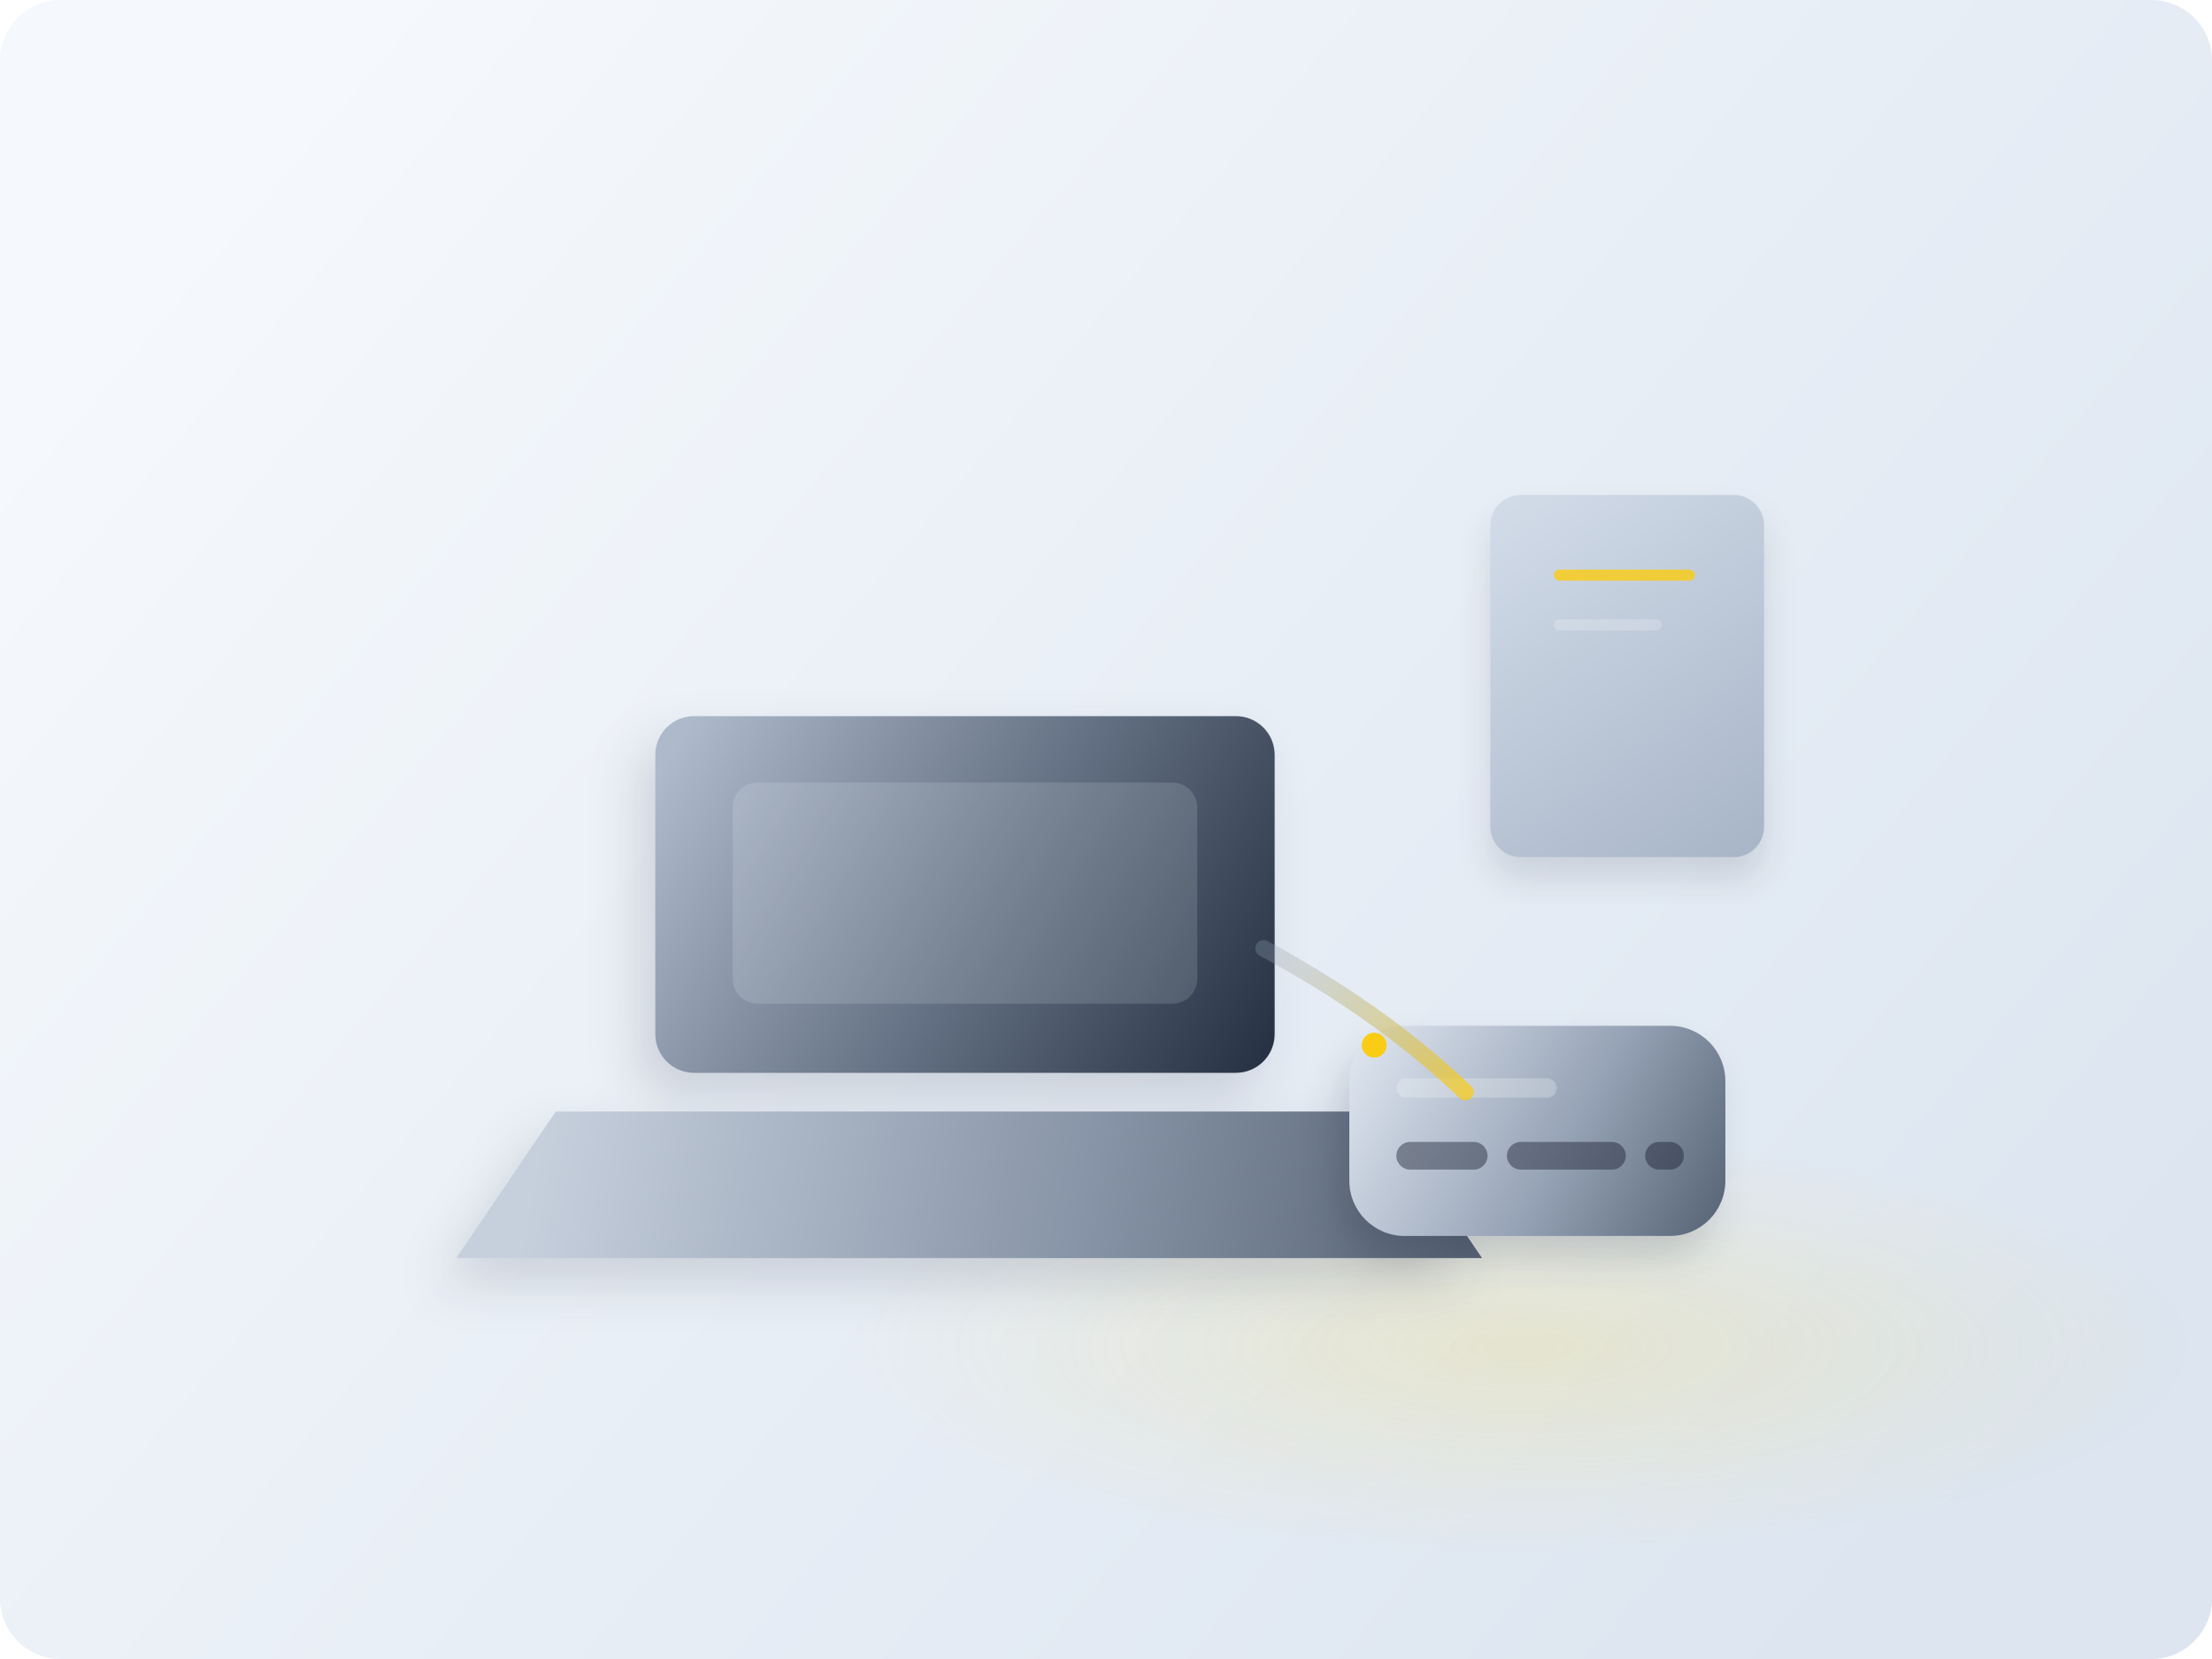
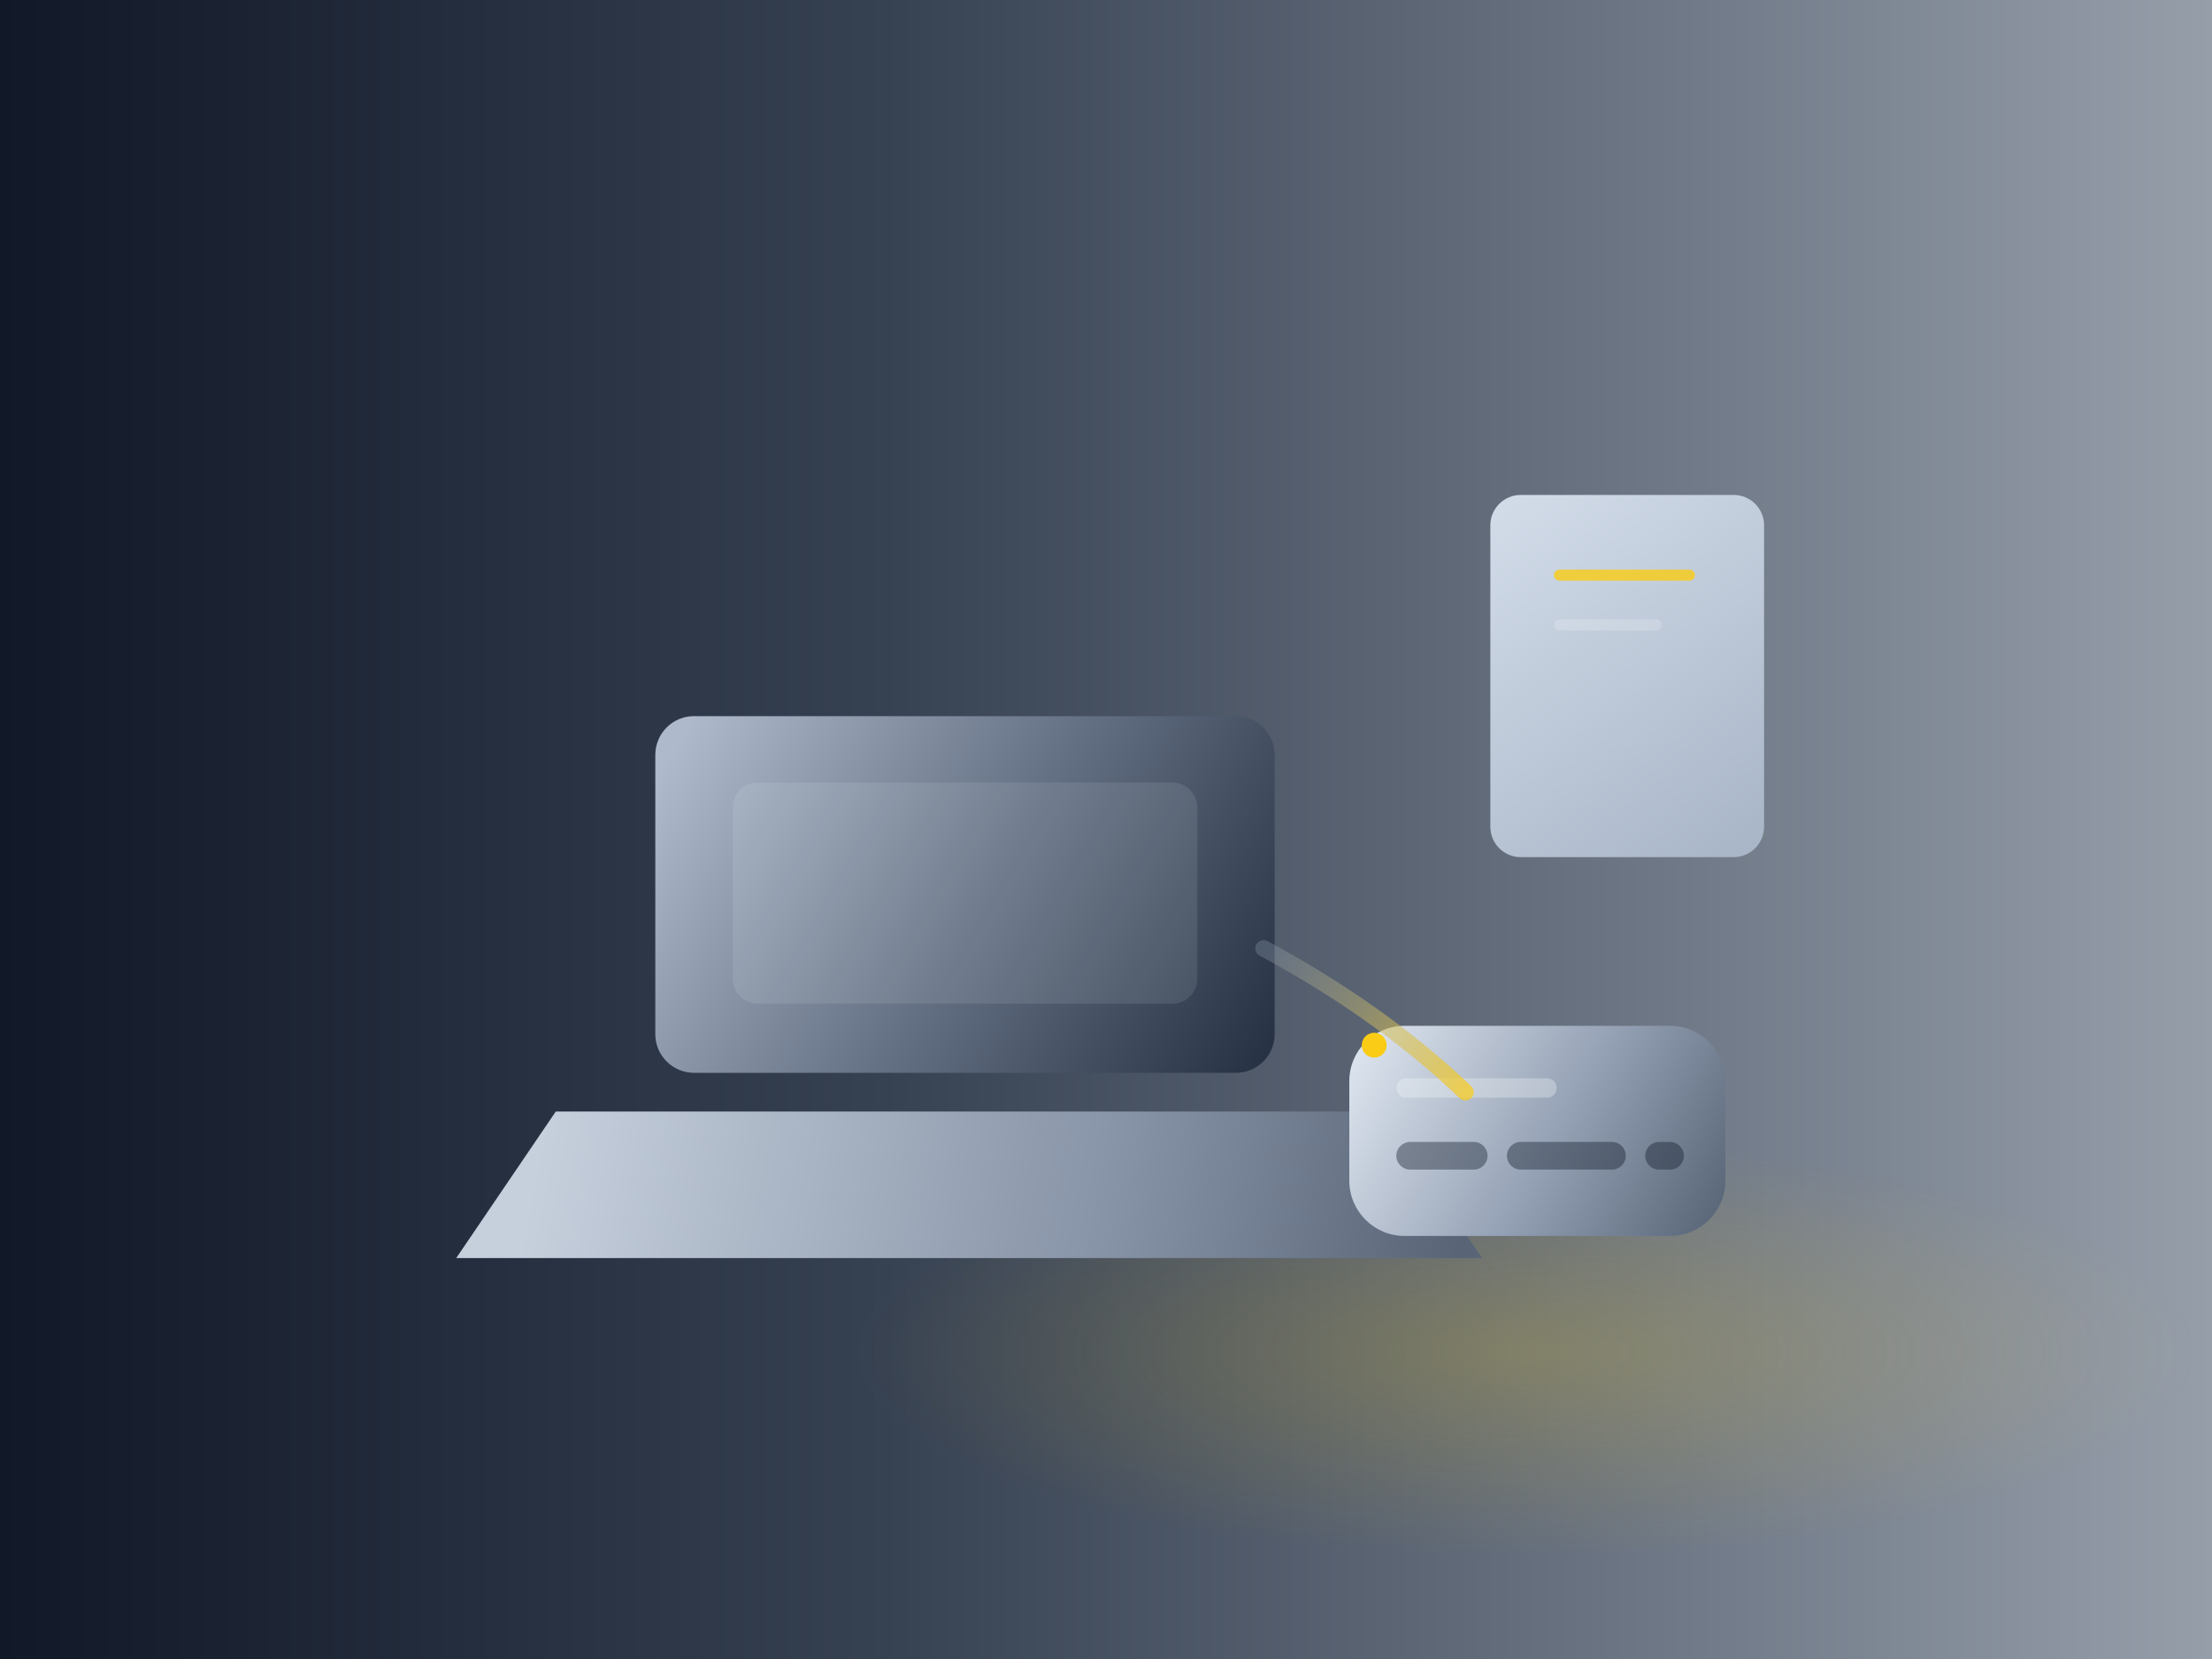
- <svg xmlns="http://www.w3.org/2000/svg" width="1600" height="1200" viewBox="0 0 1600 1200" fill="none">
-   <rect width="1600" height="1200" rx="44" fill="#F4F7FB" />
-   <rect width="1600" height="1200" rx="44" fill="url(#bg)" />
-   <ellipse cx="1100" cy="974" rx="490" ry="150" fill="url(#baseGlow)" />
-   <g filter="url(#shadowLaptop)">
-     <path d="M402 804H1000L1072 910H330L402 804Z" fill="url(#base)" />
-     <rect x="474" y="518" width="448" height="258" rx="28" fill="url(#screen)" />
-     <rect x="530" y="566" width="336" height="160" rx="18" fill="#F8FAFC" fill-opacity="0.14" />
-   </g>
-   <g filter="url(#shadowHub)">
-     <rect x="976" y="742" width="272" height="152" rx="40" fill="url(#hub)" />
-     <rect x="1010" y="780" width="116" height="14" rx="7" fill="#F8FAFC" fill-opacity="0.26" />
-     <rect x="1010" y="826" width="66" height="20" rx="10" fill="#111A2A" fill-opacity="0.42" />
-     <rect x="1090" y="826" width="86" height="20" rx="10" fill="#111A2A" fill-opacity="0.42" />
-     <rect x="1190" y="826" width="28" height="20" rx="10" fill="#111A2A" fill-opacity="0.42" />
-   </g>
-   <g filter="url(#shadowNotebook)">
-     <rect x="1078" y="358" width="198" height="262" rx="22" fill="url(#notebook)" />
-     <rect x="1124" y="412" width="102" height="8" rx="4" fill="#FACC15" fill-opacity="0.82" />
-     <rect x="1124" y="448" width="78" height="8" rx="4" fill="#F8FAFC" fill-opacity="0.22" />
-   </g>
-   <path d="M1060 790C1016 748 966 714 914 686" stroke="url(#cable)" stroke-width="12" stroke-linecap="round" />
-   <circle cx="994" cy="756" r="9" fill="#FACC15" />
+ <svg xmlns="http://www.w3.org/2000/svg" id="Layer_1" version="1.1" viewBox="0 0 1600 1200">
  <defs>
-     <linearGradient id="bg" x1="194" y1="92" x2="1418" y2="1124" gradientUnits="userSpaceOnUse">
-       <stop stop-color="#F5F8FC" />
-       <stop offset="1" stop-color="#DCE5F0" />
+     <style>
+       .st0 {
+         fill: url(#linear-gradient2);
+       }
+ 
+       .st1 {
+         fill: url(#linear-gradient1);
+       }
+ 
+       .st2 {
+         fill: url(#linear-gradient3);
+       }
+ 
+       .st3 {
+         fill: url(#linear-gradient4);
+       }
+ 
+       .st4, .st5 {
+         fill: #facc15;
+       }
+ 
+       .st6 {
+         fill-opacity: .1;
+       }
+ 
+       .st6, .st7, .st8 {
+         fill: #f8fafc;
+       }
+ 
+       .st7 {
+         fill-opacity: .3;
+       }
+ 
+       .st8 {
+         fill-opacity: .2;
+       }
+ 
+       .st9 {
+         fill: url(#radial-gradient);
+       }
+ 
+       .st10 {
+         fill: url(#linear-gradient);
+       }
+ 
+       .st5 {
+         fill-opacity: .8;
+       }
+ 
+       .st11 {
+         fill: none;
+         stroke: url(#linear-gradient5);
+         stroke-linecap: round;
+         stroke-width: 12px;
+       }
+ 
+       .st12 {
+         fill: #111a2a;
+         fill-opacity: .4;
+       }
+     </style>
+     <linearGradient id="linear-gradient" x1="0" y1="600" x2="1600" y2="600" gradientUnits="userSpaceOnUse">
+       <stop offset="0" stop-color="#111827" />
+       <stop offset=".4" stop-color="#364152" />
+       <stop offset="1" stop-color="#969eaa" />
    </linearGradient>
-     <radialGradient id="baseGlow" cx="0" cy="0" r="1" gradientUnits="userSpaceOnUse" gradientTransform="translate(1100 974) rotate(90) scale(150 490)">
-       <stop stop-color="#FACC15" stop-opacity="0.16" />
-       <stop offset="1" stop-color="#FACC15" stop-opacity="0" />
+     <radialGradient id="radial-gradient" cx="492.3" cy="941" fx="492.3" fy="941" r="1" gradientTransform="translate(-459986 -72868) rotate(90) scale(150 -490)" gradientUnits="userSpaceOnUse">
+       <stop offset="0" stop-color="#facc15" stop-opacity=".2" />
+       <stop offset="1" stop-color="#facc15" stop-opacity="0" />
    </radialGradient>
-     <linearGradient id="base" x1="394" y1="804" x2="1050" y2="928" gradientUnits="userSpaceOnUse">
-       <stop stop-color="#C6D0DD" />
-       <stop offset="0.58" stop-color="#8995A8" />
+     <linearGradient id="linear-gradient1" x1="393.7" y1="394.3" x2="1049.7" y2="270.3" gradientTransform="translate(0 1200) scale(1 -1)" gradientUnits="userSpaceOnUse">
+       <stop offset="0" stop-color="#c6d0dd" />
+       <stop offset=".6" stop-color="#8995a8" />
      <stop offset="1" stop-color="#596577" />
    </linearGradient>
-     <linearGradient id="screen" x1="494" y1="530" x2="916" y2="776" gradientUnits="userSpaceOnUse">
-       <stop stop-color="#AEB9CB" />
-       <stop offset="0.52" stop-color="#647083" />
+     <linearGradient id="linear-gradient2" x1="494.8" y1="671.4" x2="916.8" y2="425.4" gradientTransform="translate(0 1200) scale(1 -1)" gradientUnits="userSpaceOnUse">
+       <stop offset="0" stop-color="#aeb9cb" />
+       <stop offset=".5" stop-color="#647083" />
      <stop offset="1" stop-color="#253142" />
    </linearGradient>
-     <linearGradient id="hub" x1="986" y1="750" x2="1244" y2="896" gradientUnits="userSpaceOnUse">
-       <stop stop-color="#DCE4EE" />
-       <stop offset="0.54" stop-color="#98A4B7" />
+     <linearGradient id="linear-gradient3" x1="987.4" y1="452.5" x2="1245.4" y2="306.5" gradientTransform="translate(0 1200) scale(1 -1)" gradientUnits="userSpaceOnUse">
+       <stop offset="0" stop-color="#dce4ee" />
+       <stop offset=".5" stop-color="#98a4b7" />
      <stop offset="1" stop-color="#566375" />
    </linearGradient>
-     <linearGradient id="notebook" x1="1088" y1="368" x2="1270" y2="620" gradientUnits="userSpaceOnUse">
-       <stop stop-color="#D1DBE8" />
-       <stop offset="1" stop-color="#A8B5C7" />
+     <linearGradient id="linear-gradient4" x1="1089.1" y1="832.8" x2="1271.1" y2="580.7" gradientTransform="translate(0 1200) scale(1 -1)" gradientUnits="userSpaceOnUse">
+       <stop offset="0" stop-color="#d1dbe8" />
+       <stop offset="1" stop-color="#a8b5c7" />
    </linearGradient>
-     <linearGradient id="cable" x1="1060" y1="790" x2="914" y2="686" gradientUnits="userSpaceOnUse">
-       <stop stop-color="#FACC15" stop-opacity="0.72" />
-       <stop offset="1" stop-color="#94A3B8" stop-opacity="0.28" />
+     <linearGradient id="linear-gradient5" x1="1061.7" y1="412.5" x2="915.7" y2="516.5" gradientTransform="translate(0 1200) scale(1 -1)" gradientUnits="userSpaceOnUse">
+       <stop offset="0" stop-color="#facc15" stop-opacity=".7" />
+       <stop offset="1" stop-color="#94a3b8" stop-opacity=".3" />
    </linearGradient>
-     <filter id="shadowLaptop" x="290" y="494" width="850" height="472" filterUnits="userSpaceOnUse" color-interpolation-filters="sRGB">
-       <feFlood flood-opacity="0" result="BackgroundImageFix" />
-       <feColorMatrix in="SourceAlpha" type="matrix" values="0 0 0 0 0 0 0 0 0 0 0 0 0 0 0 0 0 0 127 0" result="hardAlpha" />
-       <feOffset dx="-12" dy="18" />
-       <feGaussianBlur stdDeviation="18" />
-       <feColorMatrix type="matrix" values="0 0 0 0 0.059 0 0 0 0 0.09 0 0 0 0 0.161 0 0 0 0.14 0" />
-       <feBlend mode="normal" in2="BackgroundImageFix" result="effect1_dropShadow" />
-       <feBlend mode="normal" in="SourceGraphic" in2="effect1_dropShadow" result="shape" />
-     </filter>
-     <filter id="shadowHub" x="942" y="720" width="348" height="214" filterUnits="userSpaceOnUse" color-interpolation-filters="sRGB">
-       <feFlood flood-opacity="0" result="BackgroundImageFix" />
-       <feColorMatrix in="SourceAlpha" type="matrix" values="0 0 0 0 0 0 0 0 0 0 0 0 0 0 0 0 0 0 127 0" result="hardAlpha" />
-       <feOffset dx="-8" dy="16" />
-       <feGaussianBlur stdDeviation="13" />
-       <feColorMatrix type="matrix" values="0 0 0 0 0.059 0 0 0 0 0.09 0 0 0 0 0.161 0 0 0 0.16 0" />
-       <feBlend mode="normal" in2="BackgroundImageFix" result="effect1_dropShadow" />
-       <feBlend mode="normal" in="SourceGraphic" in2="effect1_dropShadow" result="shape" />
-     </filter>
-     <filter id="shadowNotebook" x="1054" y="338" width="252" height="316" filterUnits="userSpaceOnUse" color-interpolation-filters="sRGB">
-       <feFlood flood-opacity="0" result="BackgroundImageFix" />
-       <feColorMatrix in="SourceAlpha" type="matrix" values="0 0 0 0 0 0 0 0 0 0 0 0 0 0 0 0 0 0 127 0" result="hardAlpha" />
-       <feOffset dy="16" />
-       <feGaussianBlur stdDeviation="12" />
-       <feColorMatrix type="matrix" values="0 0 0 0 0.059 0 0 0 0 0.09 0 0 0 0 0.161 0 0 0 0.12 0" />
-       <feBlend mode="normal" in2="BackgroundImageFix" result="effect1_dropShadow" />
-       <feBlend mode="normal" in="SourceGraphic" in2="effect1_dropShadow" result="shape" />
-     </filter>
  </defs>
+   <rect class="st10" width="1600" height="1200" />
+   <ellipse class="st9" cx="1100" cy="974" rx="490" ry="150" />
+   <g>
+     <path class="st1" d="M402,804h598l72,106H330l72-106Z" />
+     <rect class="st0" x="474" y="518" width="448" height="258" rx="28" ry="28" />
+     <rect class="st6" x="530" y="566" width="336" height="160" rx="18" ry="18" />
+   </g>
+   <g>
+     <rect class="st2" x="976" y="742" width="272" height="152" rx="40" ry="40" />
+     <path class="st7" d="M1017,780h102c3.9,0,7,3.1,7,7h0c0,3.9-3.1,7-7,7h-102c-3.9,0-7-3.1-7-7h0c0-3.9,3.1-7,7-7Z" />
+     <path class="st12" d="M1020,826h46c5.5,0,10,4.5,10,10h0c0,5.5-4.5,10-10,10h-46c-5.5,0-10-4.5-10-10h0c0-5.5,4.5-10,10-10Z" />
+     <path class="st12" d="M1100,826h66c5.5,0,10,4.5,10,10h0c0,5.5-4.5,10-10,10h-66c-5.5,0-10-4.5-10-10h0c0-5.5,4.5-10,10-10Z" />
+     <path class="st12" d="M1200,826h8c5.5,0,10,4.5,10,10h0c0,5.5-4.5,10-10,10h-8c-5.5,0-10-4.5-10-10h0c0-5.5,4.5-10,10-10Z" />
+   </g>
+   <g>
+     <rect class="st3" x="1078" y="358" width="198" height="262" rx="22" ry="22" />
+     <path class="st5" d="M1128,412h94c2.2,0,4,1.8,4,4h0c0,2.2-1.8,4-4,4h-94c-2.2,0-4-1.8-4-4h0c0-2.2,1.8-4,4-4Z" />
+     <path class="st8" d="M1128,448h70c2.2,0,4,1.8,4,4h0c0,2.2-1.8,4-4,4h-70c-2.2,0-4-1.8-4-4h0c0-2.2,1.8-4,4-4Z" />
+   </g>
+   <path class="st11" d="M1060,790c-44-42-94-76-146-104" />
+   <circle class="st4" cx="994" cy="756" r="9" />
</svg>
